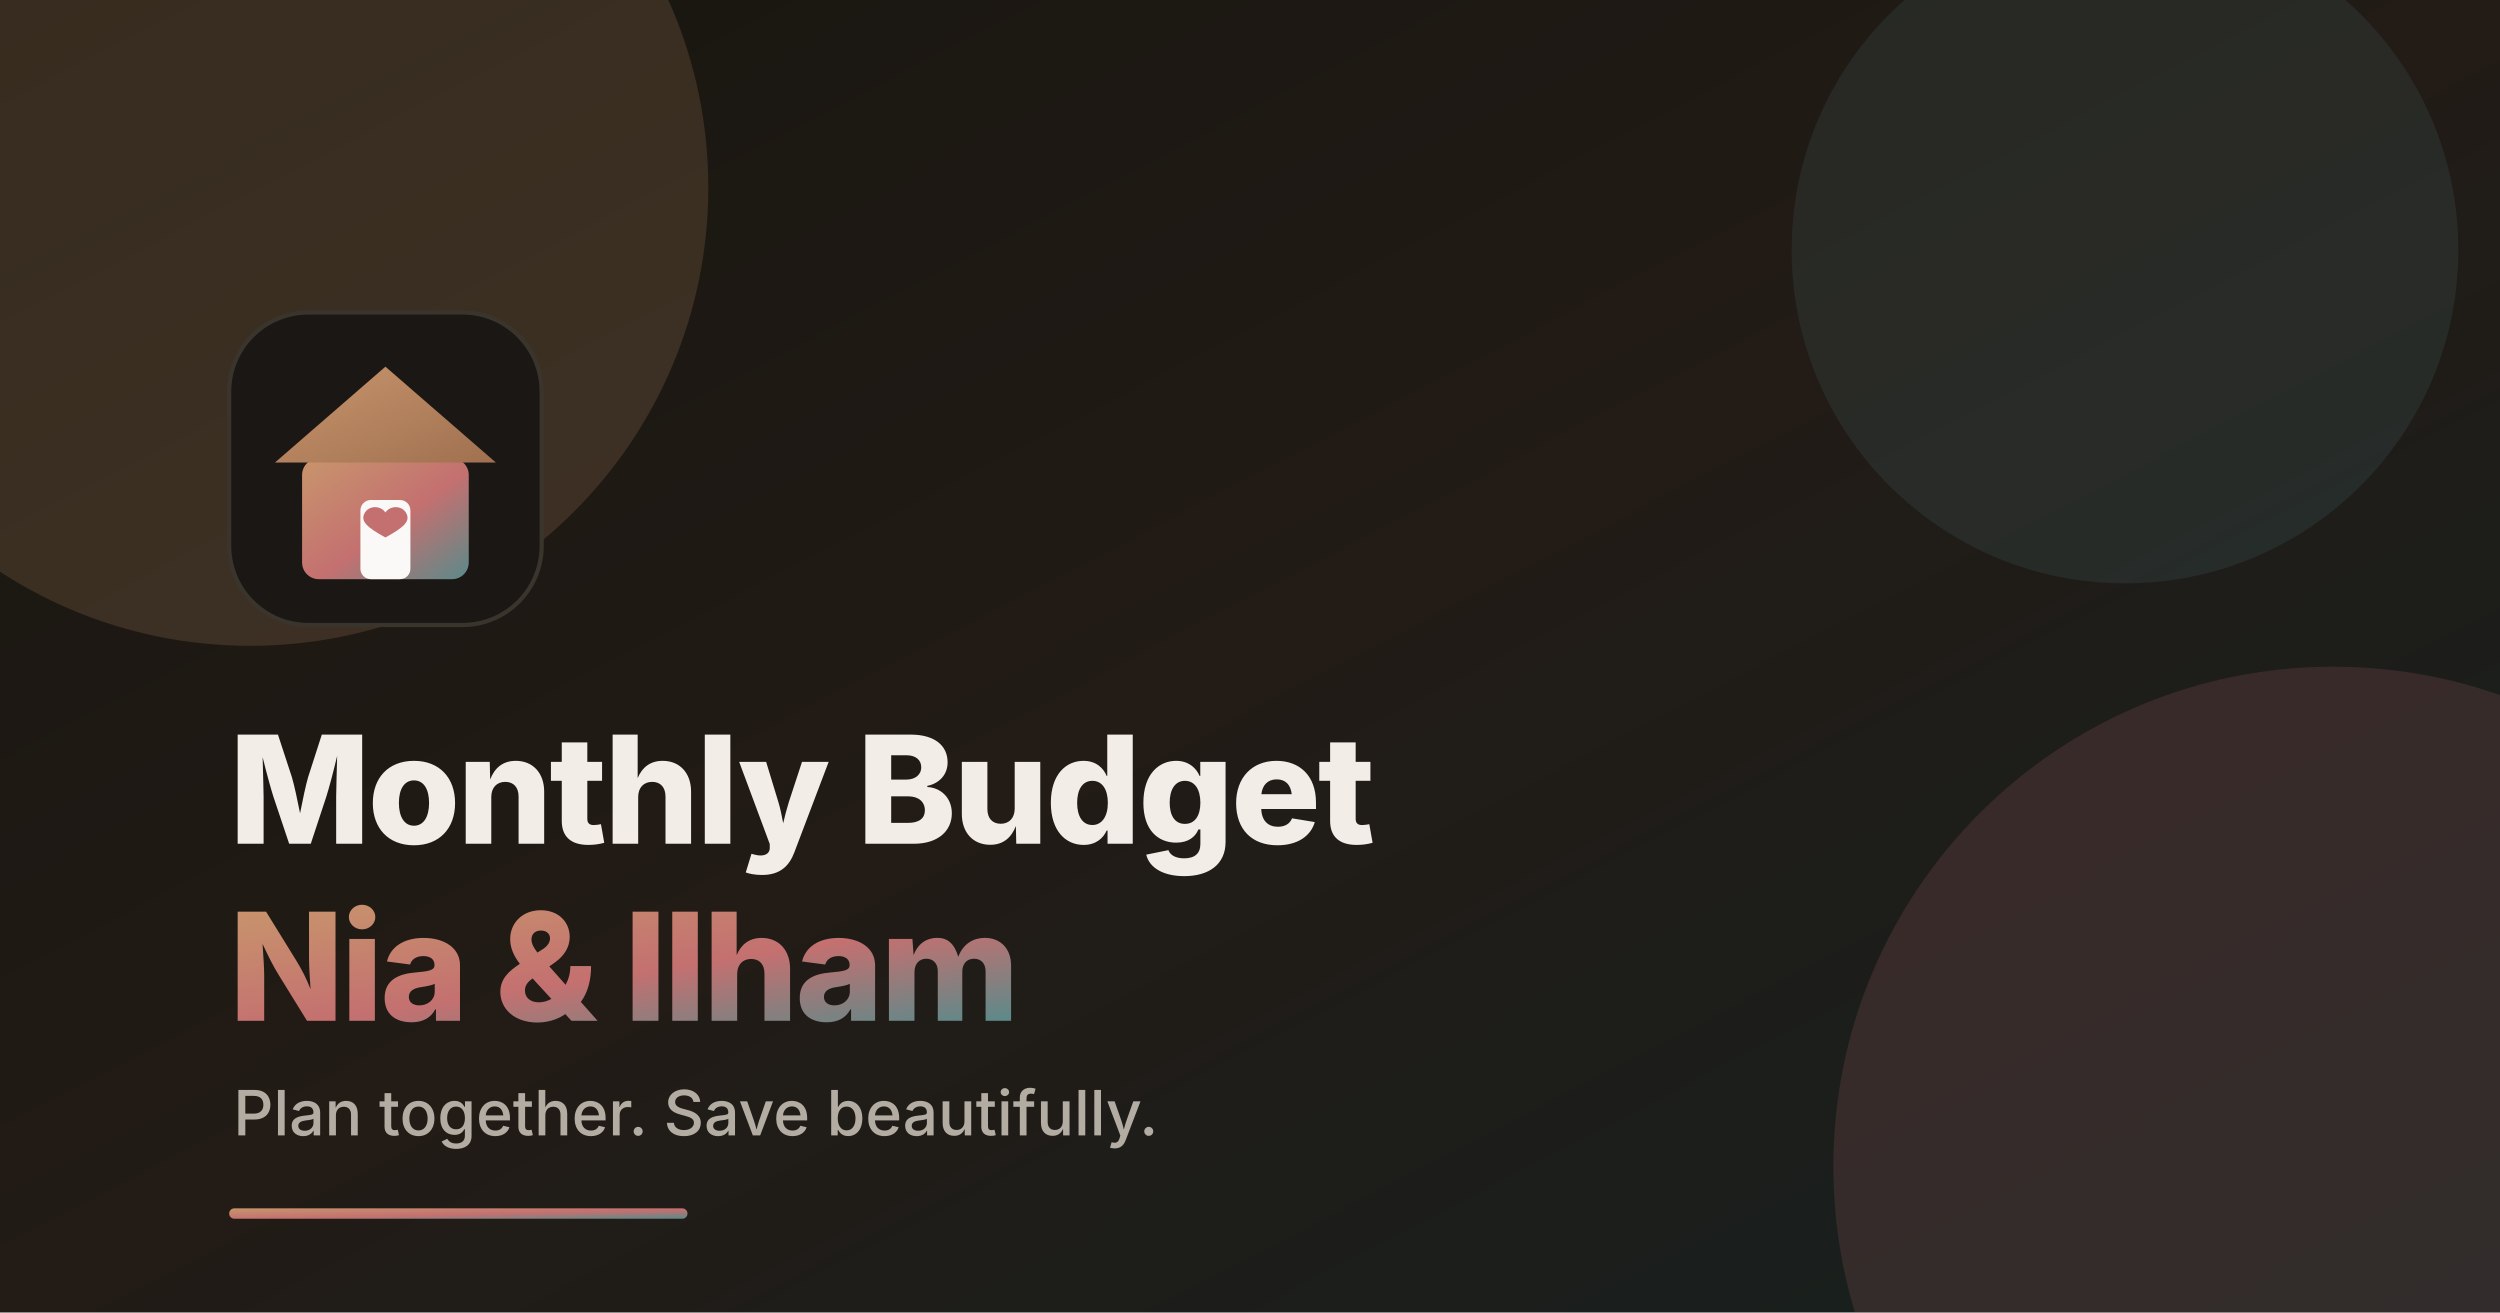
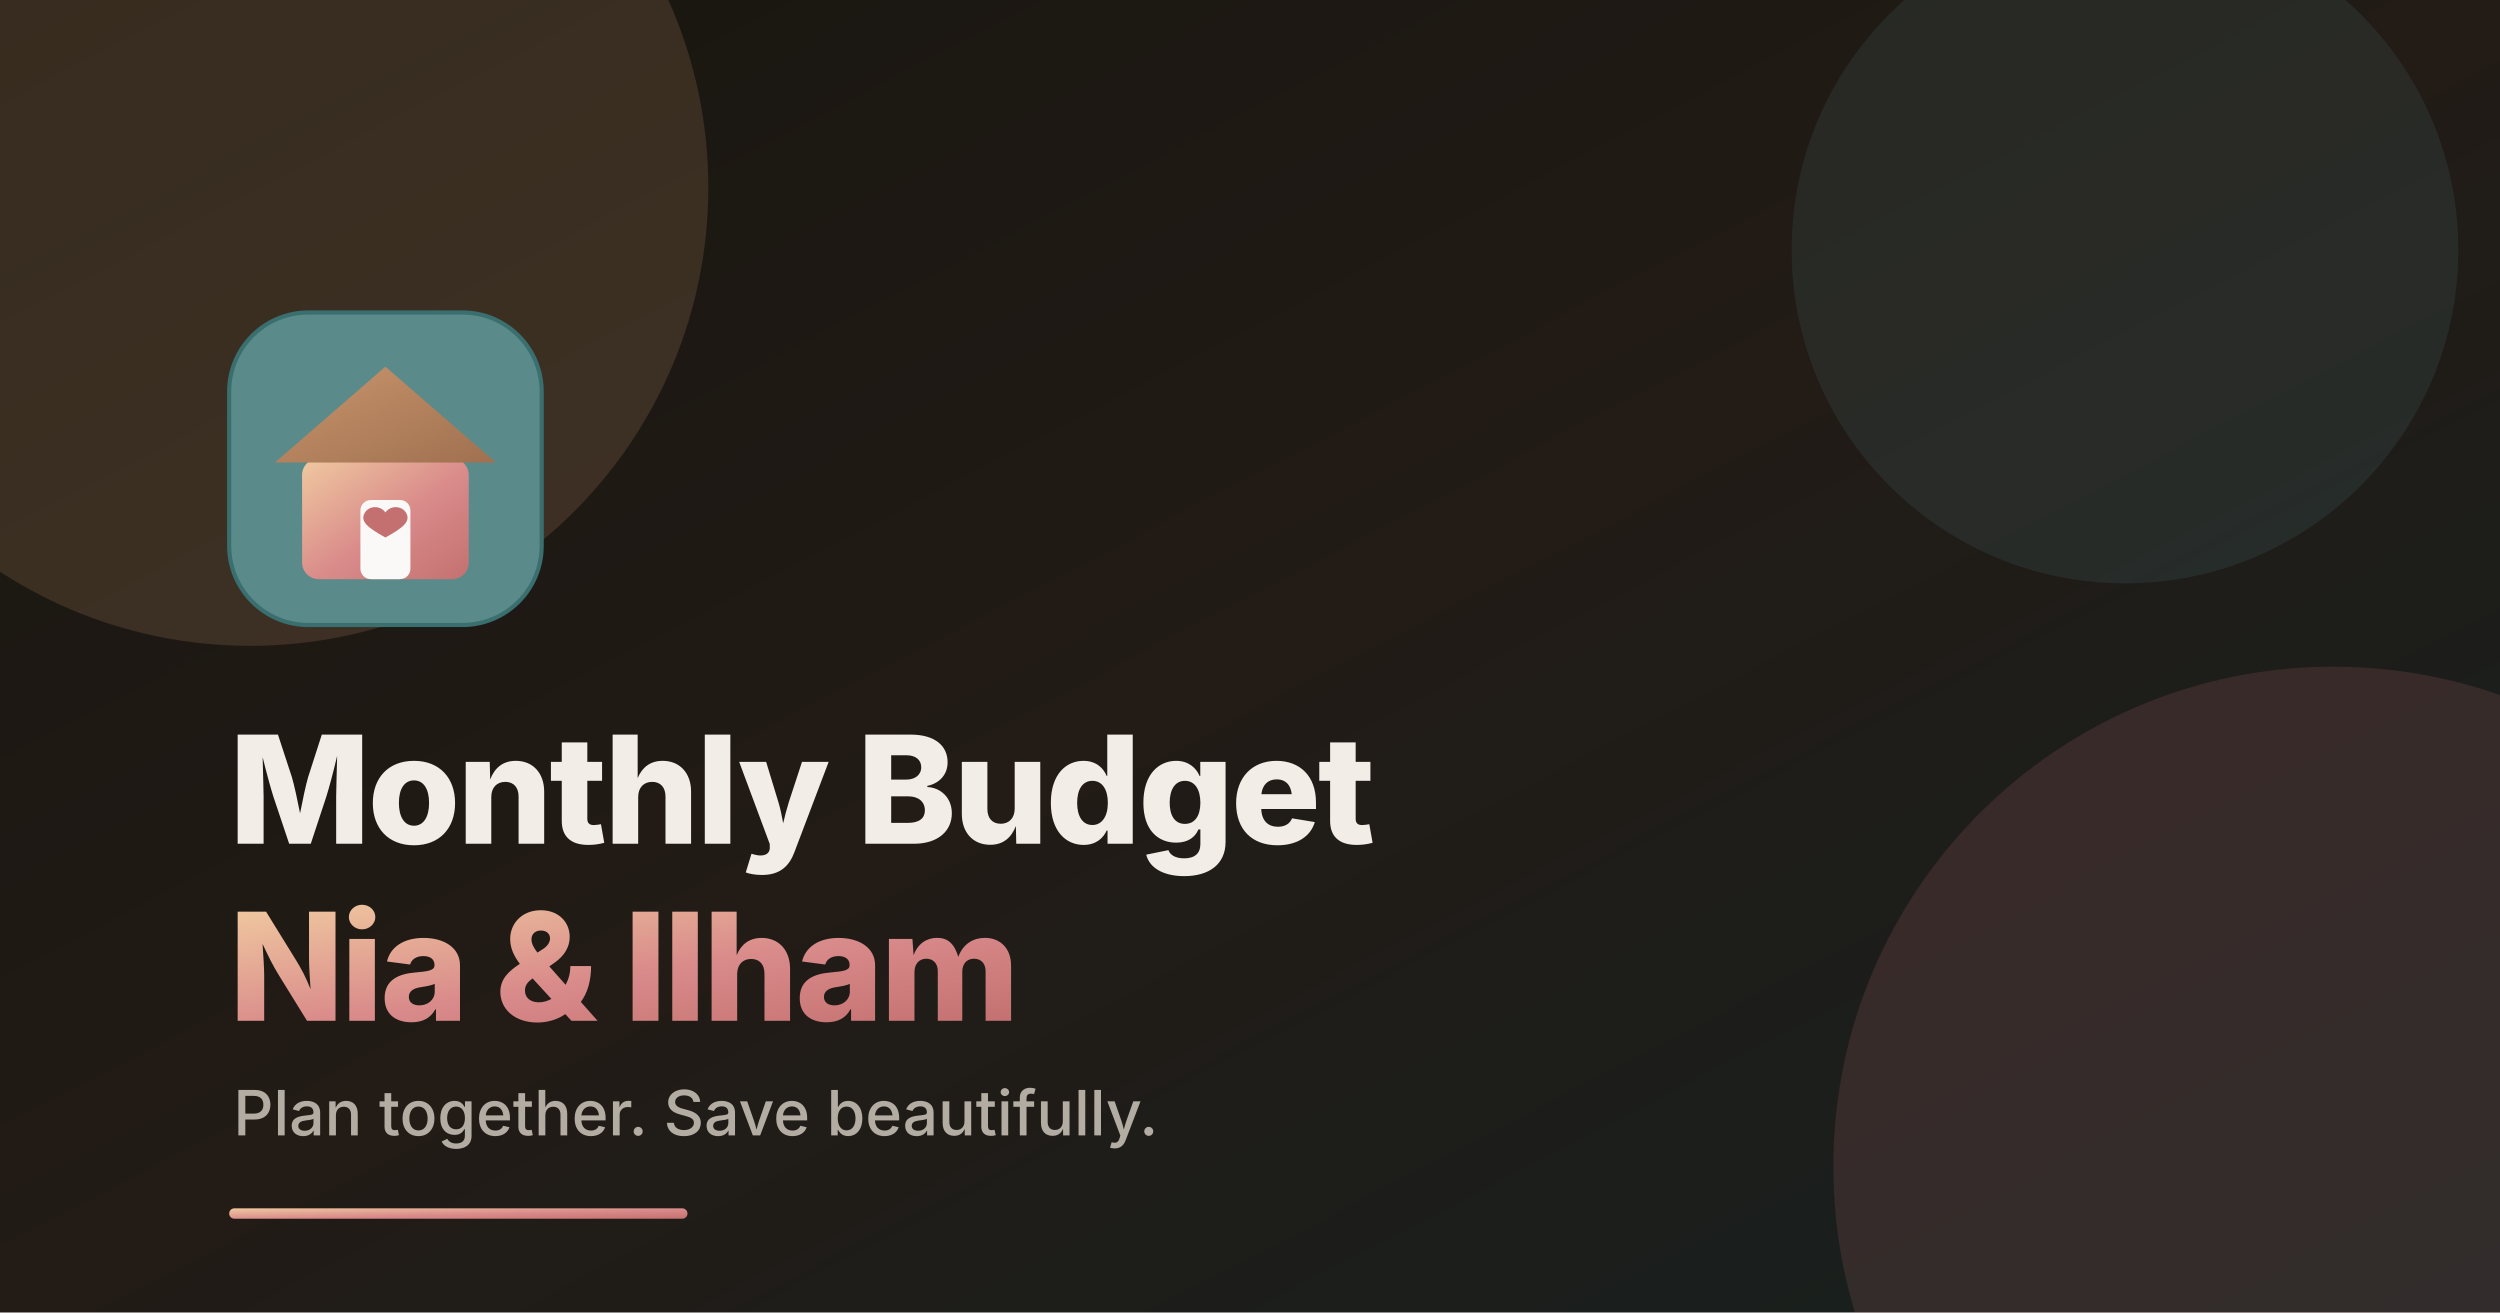
<svg xmlns="http://www.w3.org/2000/svg" width="1200" height="630" viewBox="0 0 1200 630" font-family="'Inter', 'Nunito', system-ui, sans-serif">
  <defs>
    <linearGradient id="bg" x1="0" y1="0" x2="1" y2="1">
      <stop offset="0" stop-color="#17150f" />
      <stop offset="0.5" stop-color="#221b16" />
      <stop offset="1" stop-color="#16201f" />
    </linearGradient>
    <linearGradient id="gold" x1="0" y1="0" x2="1" y2="1">
-       <stop offset="0" stop-color="#c8956c" />
-       <stop offset="0.55" stop-color="#c47070" />
-       <stop offset="1" stop-color="#5b8a8a" />
+       <stop offset="0" stop-color="#f0c9a0" />
+       <stop offset="0.55" stop-color="#d98a8a" />
+       <stop offset="1" stop-color="#c47070" />
    </linearGradient>
    <linearGradient id="roof" x1="0" y1="0" x2="1" y2="1">
      <stop offset="0" stop-color="#c8956c" />
      <stop offset="1" stop-color="#a07050" />
    </linearGradient>
  </defs>
  <rect width="1200" height="630" fill="url(#bg)" />
  <circle cx="120" cy="90" r="220" fill="#c8956c" opacity="0.18" />
  <circle cx="1120" cy="560" r="240" fill="#c47070" opacity="0.16" />
  <circle cx="1020" cy="120" r="160" fill="#5b8a8a" opacity="0.14" />
  <g transform="translate(110, 150)">
-     <rect x="0" y="0" width="150" height="150" rx="38" fill="#1a1714" stroke="#3a352c" stroke-width="2" />
+     <rect x="0" y="0" width="150" height="150" rx="38" fill="#5b8a8a" stroke="#3a6f6f" stroke-width="2" />
    <rect x="35" y="70" width="80" height="58" rx="8" fill="url(#gold)" />
    <path d="M22 72 L75 26 L128 72 Z" fill="url(#roof)" />
    <rect x="63" y="90" width="24" height="38" rx="5" fill="#faf9f7" />
    <path d="M75 96c-2.4-3.6-8.2-3.4-10.1 0.5-1.9 3.8 1.4 6.7 10.1 11.5 8.7-4.8 12-7.7 10.1-11.5-1.9-3.9-7.7-4.1-10.1-0.5z" fill="#c47070" />
  </g>
  <text x="110" y="405" fill="#f2ede6" font-size="72" font-weight="800" letter-spacing="-1.5">
    Monthly Budget
  </text>
  <text x="110" y="490" fill="url(#gold)" font-size="72" font-weight="800" letter-spacing="-1.5">
    Nia &amp; Ilham
  </text>
  <text x="112" y="545" fill="#b3aca2" font-size="30" font-weight="500">
    Plan together. Save beautifully.
  </text>
  <rect x="110" y="580" width="220" height="5" rx="2.5" fill="url(#gold)" />
</svg>
